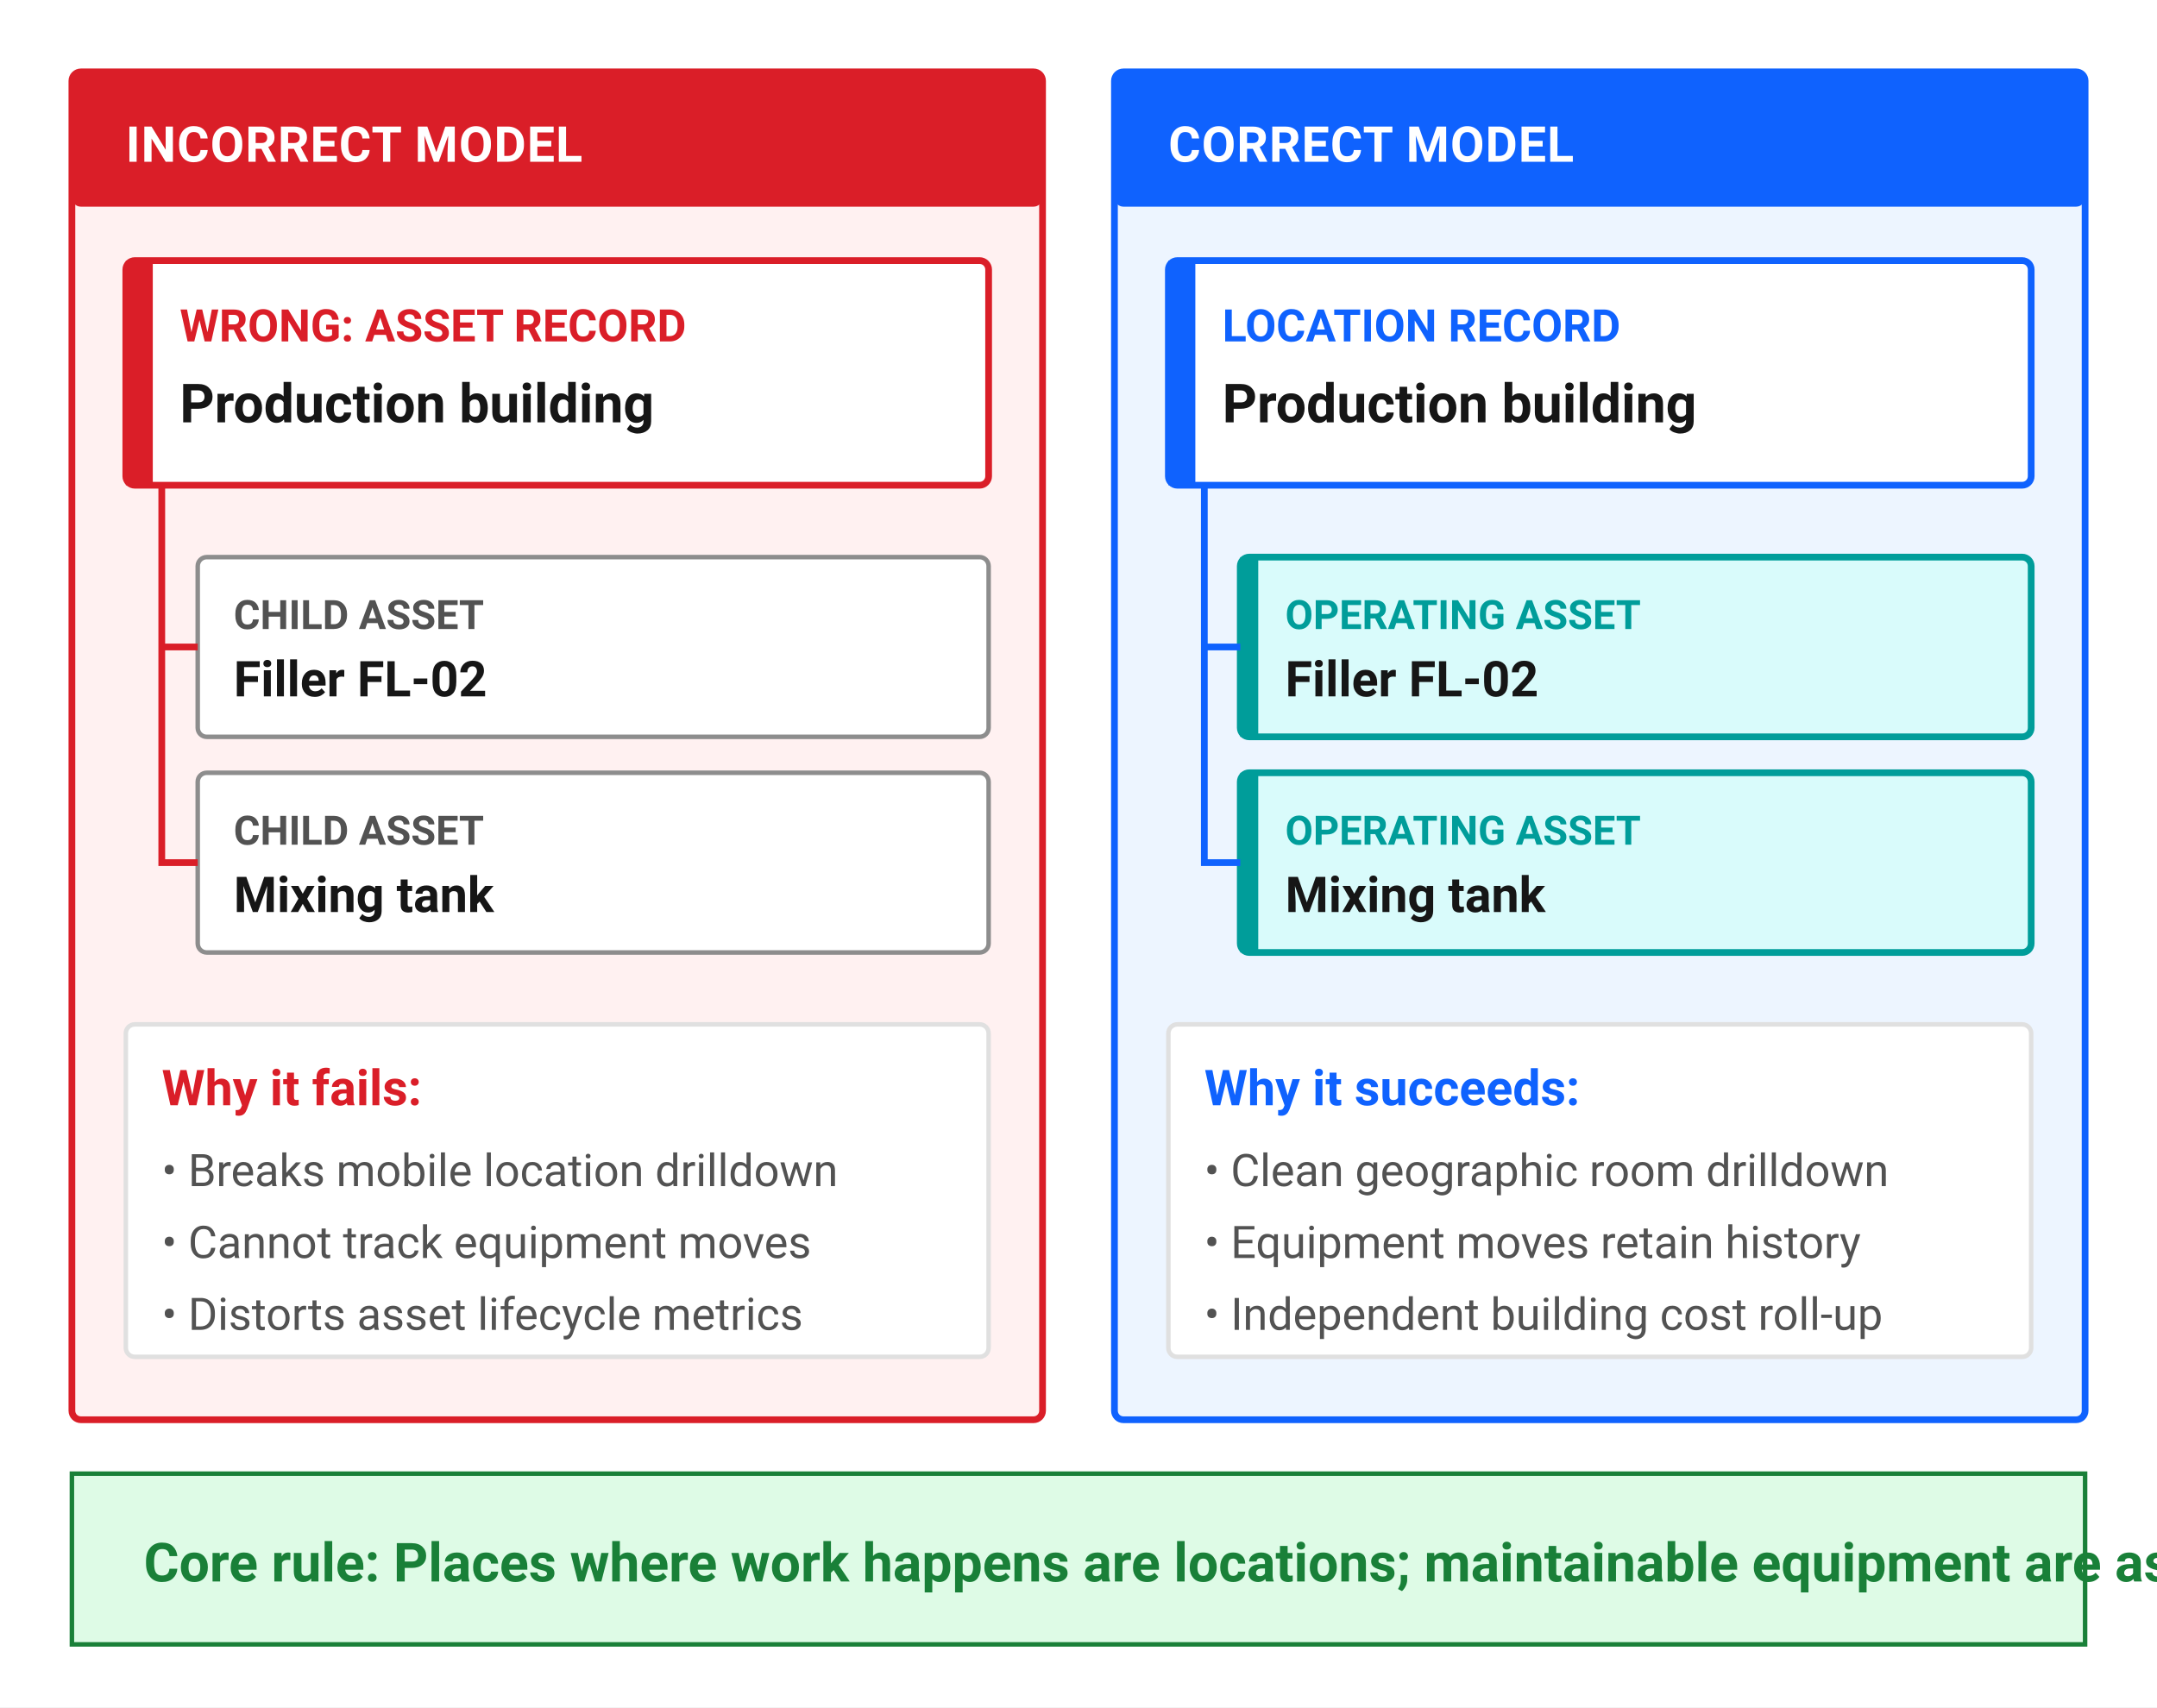
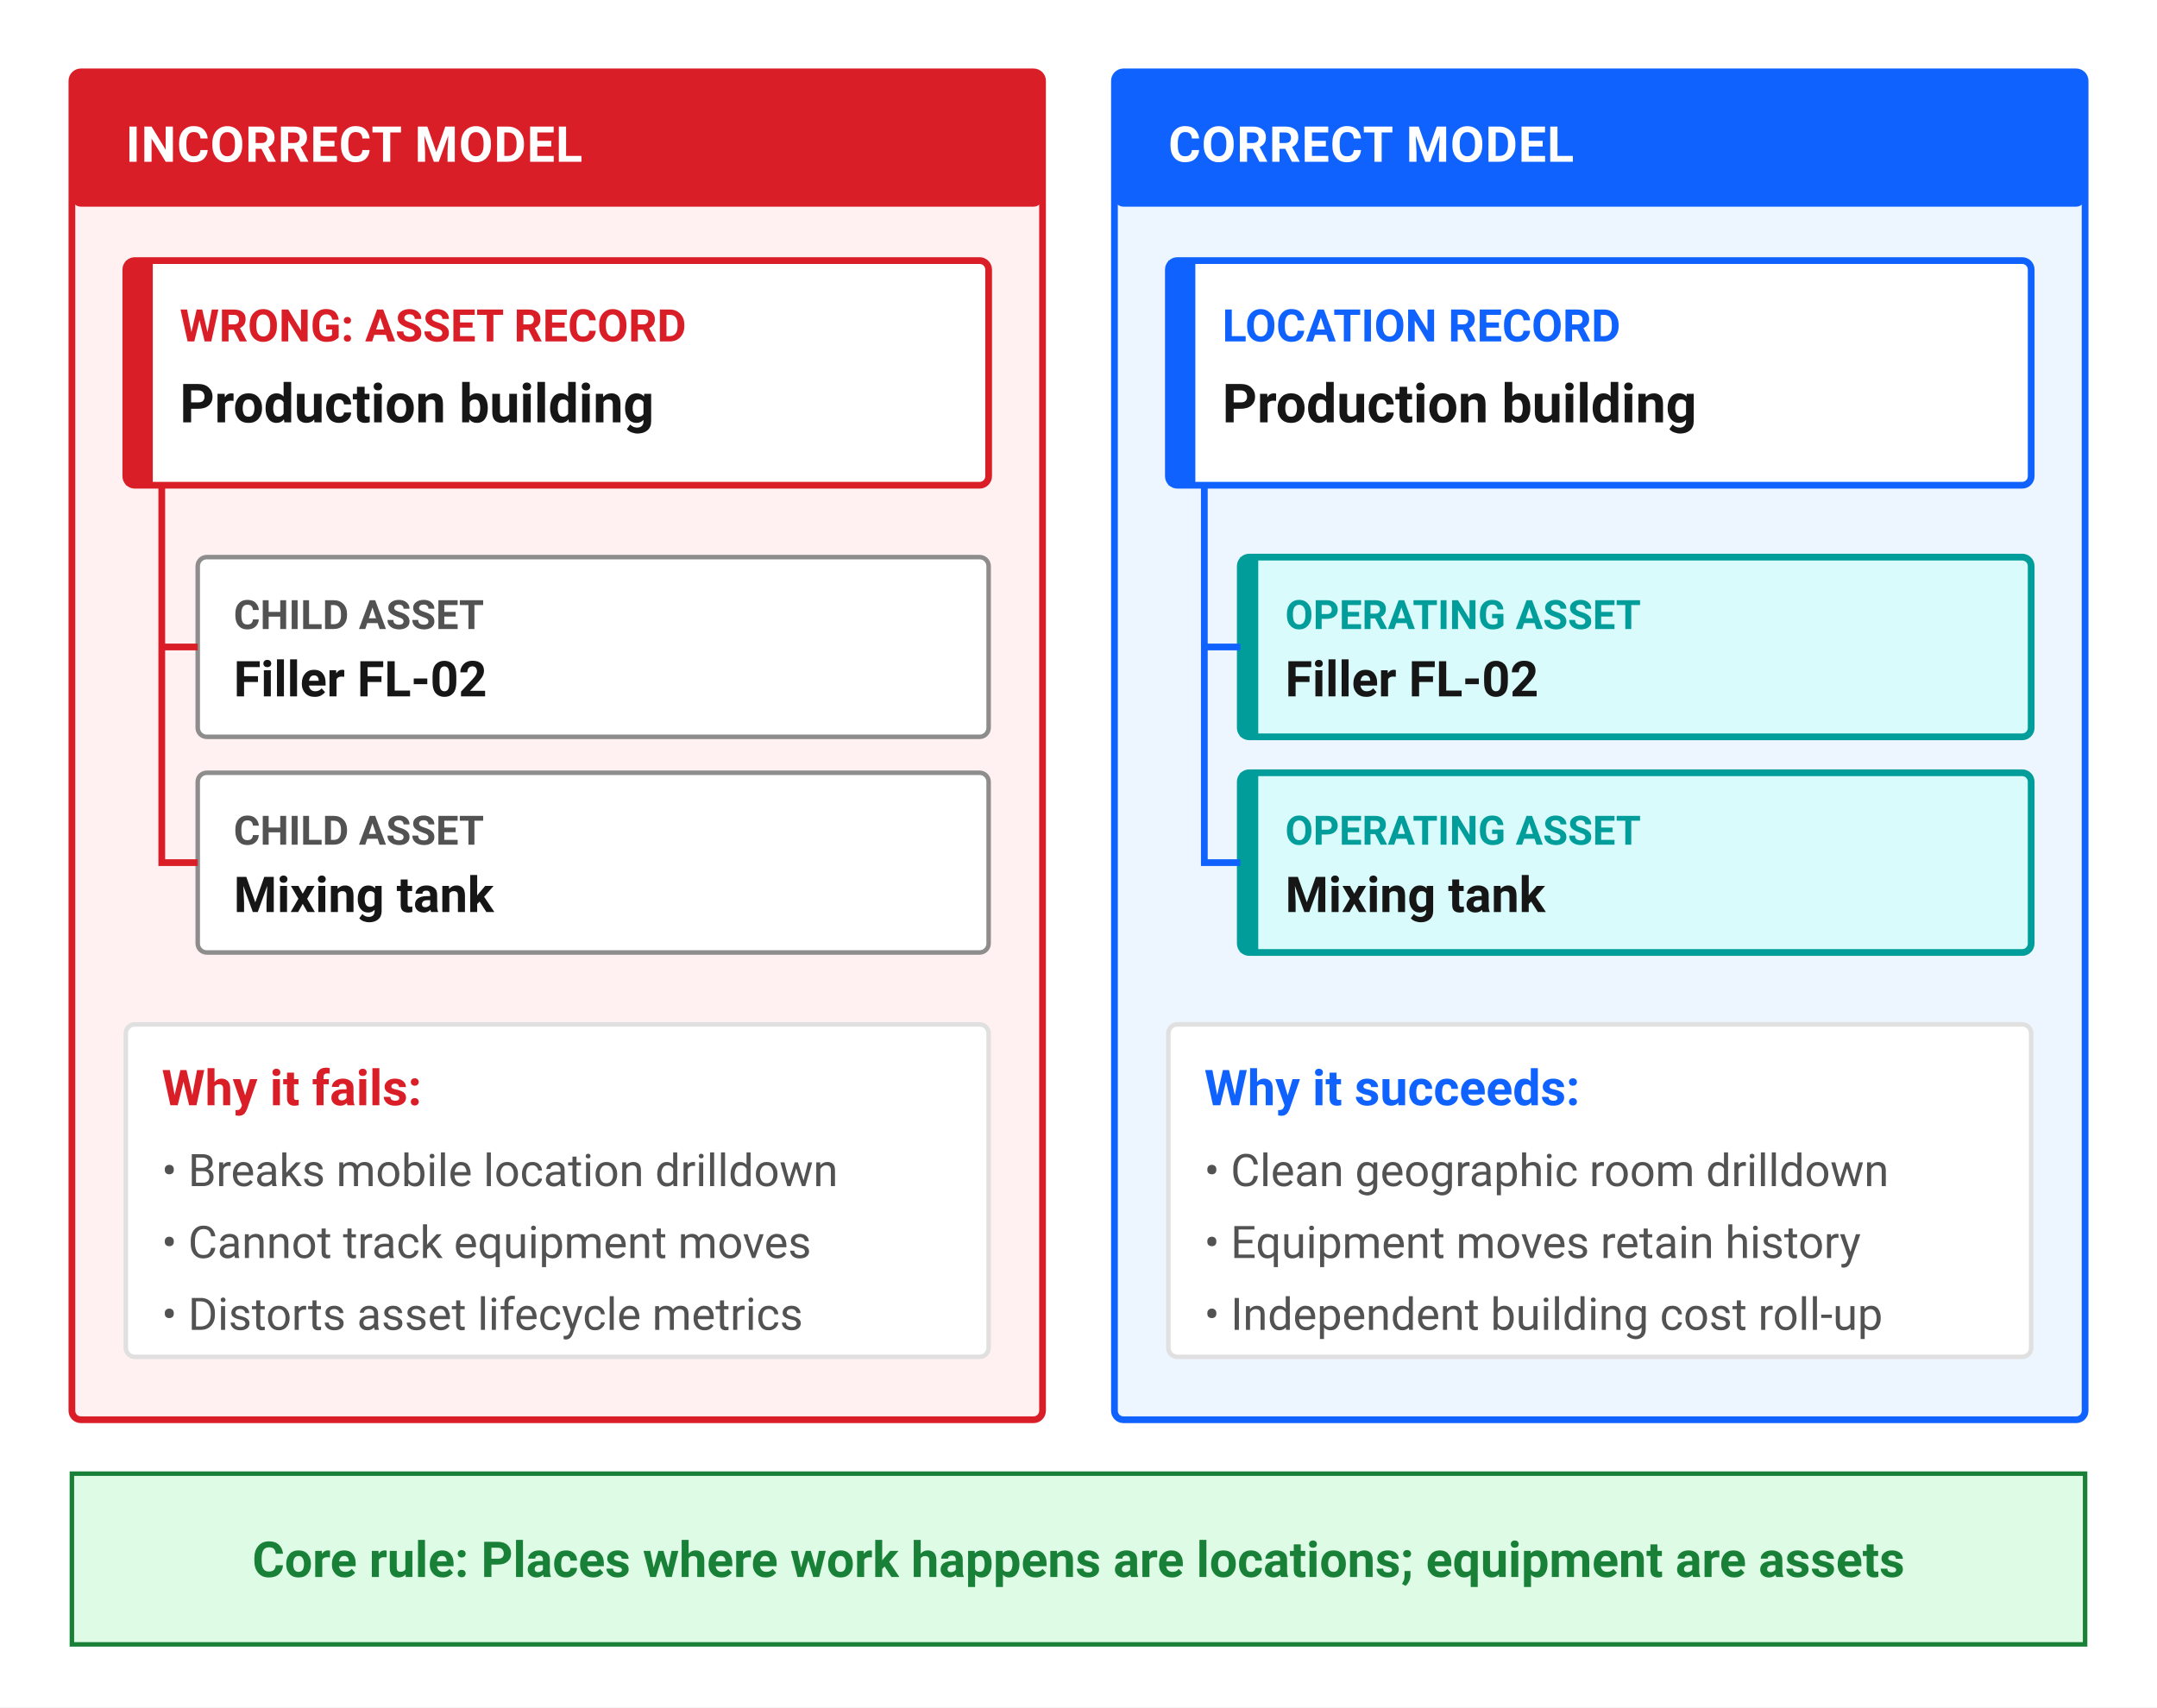
<svg xmlns="http://www.w3.org/2000/svg" width="480" height="380" viewBox="0 0 480 380" fill="none" style="background:#ffffff; font-family:'IBM Plex Sans', -apple-system, BlinkMacSystemFont, 'Segoe UI', Roboto, sans-serif;">
  <rect width="100%" height="100%" fill="#ffffff" />
  <g class="incorrect-model" transform="translate(16, 16)">
    <rect width="216" height="300" fill="#FFF1F1" stroke="#DA1E28" stroke-width="1.5" rx="2" />
    <rect width="216" height="30" fill="#DA1E28" rx="2" />
    <text x="12" y="20" font-size="11" font-weight="700" fill="#ffffff" letter-spacing="0.2">INCORRECT MODEL</text>
    <rect x="12" y="42" width="192" height="50" fill="#ffffff" stroke="#DA1E28" stroke-width="1.5" rx="2" />
    <rect x="12" y="42" width="6" height="50" fill="#DA1E28" />
    <text x="24" y="60" font-size="10" font-weight="700" fill="#DA1E28">WRONG: ASSET RECORD</text>
    <text x="24" y="78" font-size="12" font-weight="600" fill="#161616">Production building</text>
    <rect x="28" y="108" width="176" height="40" fill="#ffffff" stroke="#8d8d8d" stroke-width="1" rx="2" />
    <text x="36" y="124" font-size="9" font-weight="600" fill="#525252">CHILD ASSET</text>
    <text x="36" y="139" font-size="11" font-weight="600" fill="#161616">Filler FL-02</text>
    <rect x="28" y="156" width="176" height="40" fill="#ffffff" stroke="#8d8d8d" stroke-width="1" rx="2" />
    <text x="36" y="172" font-size="9" font-weight="600" fill="#525252">CHILD ASSET</text>
    <text x="36" y="187" font-size="11" font-weight="600" fill="#161616">Mixing tank</text>
    <path d="M 20 92 V 176 H 28" fill="none" stroke="#DA1E28" stroke-width="1.5" />
    <path d="M 20 128 H 28" fill="none" stroke="#DA1E28" stroke-width="1.5" />
    <rect x="12" y="212" width="192" height="74" fill="#ffffff" stroke="#e0e0e0" stroke-width="1" rx="2" />
    <text x="20" y="230" font-size="11" font-weight="700" fill="#DA1E28">Why it fails:</text>
    <text x="20" y="248" font-size="10" font-weight="400" fill="#525252">• Breaks mobile location drilldown</text>
    <text x="20" y="264" font-size="10" font-weight="400" fill="#525252">• Cannot track equipment moves</text>
    <text x="20" y="280" font-size="10" font-weight="400" fill="#525252">• Distorts asset lifecycle metrics</text>
  </g>
  <g class="correct-model" transform="translate(248, 16)">
    <rect width="216" height="300" fill="#EDF5FF" stroke="#0F62FE" stroke-width="1.5" rx="2" />
    <rect width="216" height="30" fill="#0F62FE" rx="2" />
    <text x="12" y="20" font-size="11" font-weight="700" fill="#ffffff" letter-spacing="0.2">CORRECT MODEL</text>
    <rect x="12" y="42" width="192" height="50" fill="#ffffff" stroke="#0F62FE" stroke-width="1.5" rx="2" />
    <rect x="12" y="42" width="6" height="50" fill="#0F62FE" />
    <text x="24" y="60" font-size="10" font-weight="700" fill="#0F62FE">LOCATION RECORD</text>
    <text x="24" y="78" font-size="12" font-weight="600" fill="#161616">Production building</text>
    <rect x="28" y="108" width="176" height="40" fill="#D9FBFB" stroke="#009D9A" stroke-width="1.5" rx="2" />
    <rect x="28" y="108" width="4" height="40" fill="#009D9A" />
    <text x="38" y="124" font-size="9" font-weight="600" fill="#009D9A">OPERATING ASSET</text>
    <text x="38" y="139" font-size="11" font-weight="600" fill="#161616">Filler FL-02</text>
    <rect x="28" y="156" width="176" height="40" fill="#D9FBFB" stroke="#009D9A" stroke-width="1.5" rx="2" />
    <rect x="28" y="156" width="4" height="40" fill="#009D9A" />
    <text x="38" y="172" font-size="9" font-weight="600" fill="#009D9A">OPERATING ASSET</text>
    <text x="38" y="187" font-size="11" font-weight="600" fill="#161616">Mixing tank</text>
    <path d="M 20 92 V 176 H 28" fill="none" stroke="#0F62FE" stroke-width="1.5" />
    <path d="M 20 128 H 28" fill="none" stroke="#0F62FE" stroke-width="1.5" />
    <rect x="12" y="212" width="192" height="74" fill="#ffffff" stroke="#e0e0e0" stroke-width="1" rx="2" />
    <text x="20" y="230" font-size="11" font-weight="700" fill="#0F62FE">Why it succeeds:</text>
    <text x="20" y="248" font-size="10" font-weight="400" fill="#525252">• Clean geographic room drilldown</text>
    <text x="20" y="264" font-size="10" font-weight="400" fill="#525252">• Equipment moves retain history</text>
    <text x="20" y="280" font-size="10" font-weight="400" fill="#525252">• Independent building cost roll-up</text>
  </g>
  <rect x="16" y="328" width="448" height="38" fill="#DEFBE6" stroke="#198038" stroke-width="1" />
-   <text x="32" y="352" font-size="12" font-weight="600" fill="#198038">Core rule: Places where work happens are locations; maintainable equipment are assets</text>
+   <text x="240" y="351" font-size="11" font-weight="600" fill="#198038" text-anchor="middle">Core rule: Places where work happens are locations; equipment are assets</text>
</svg>
